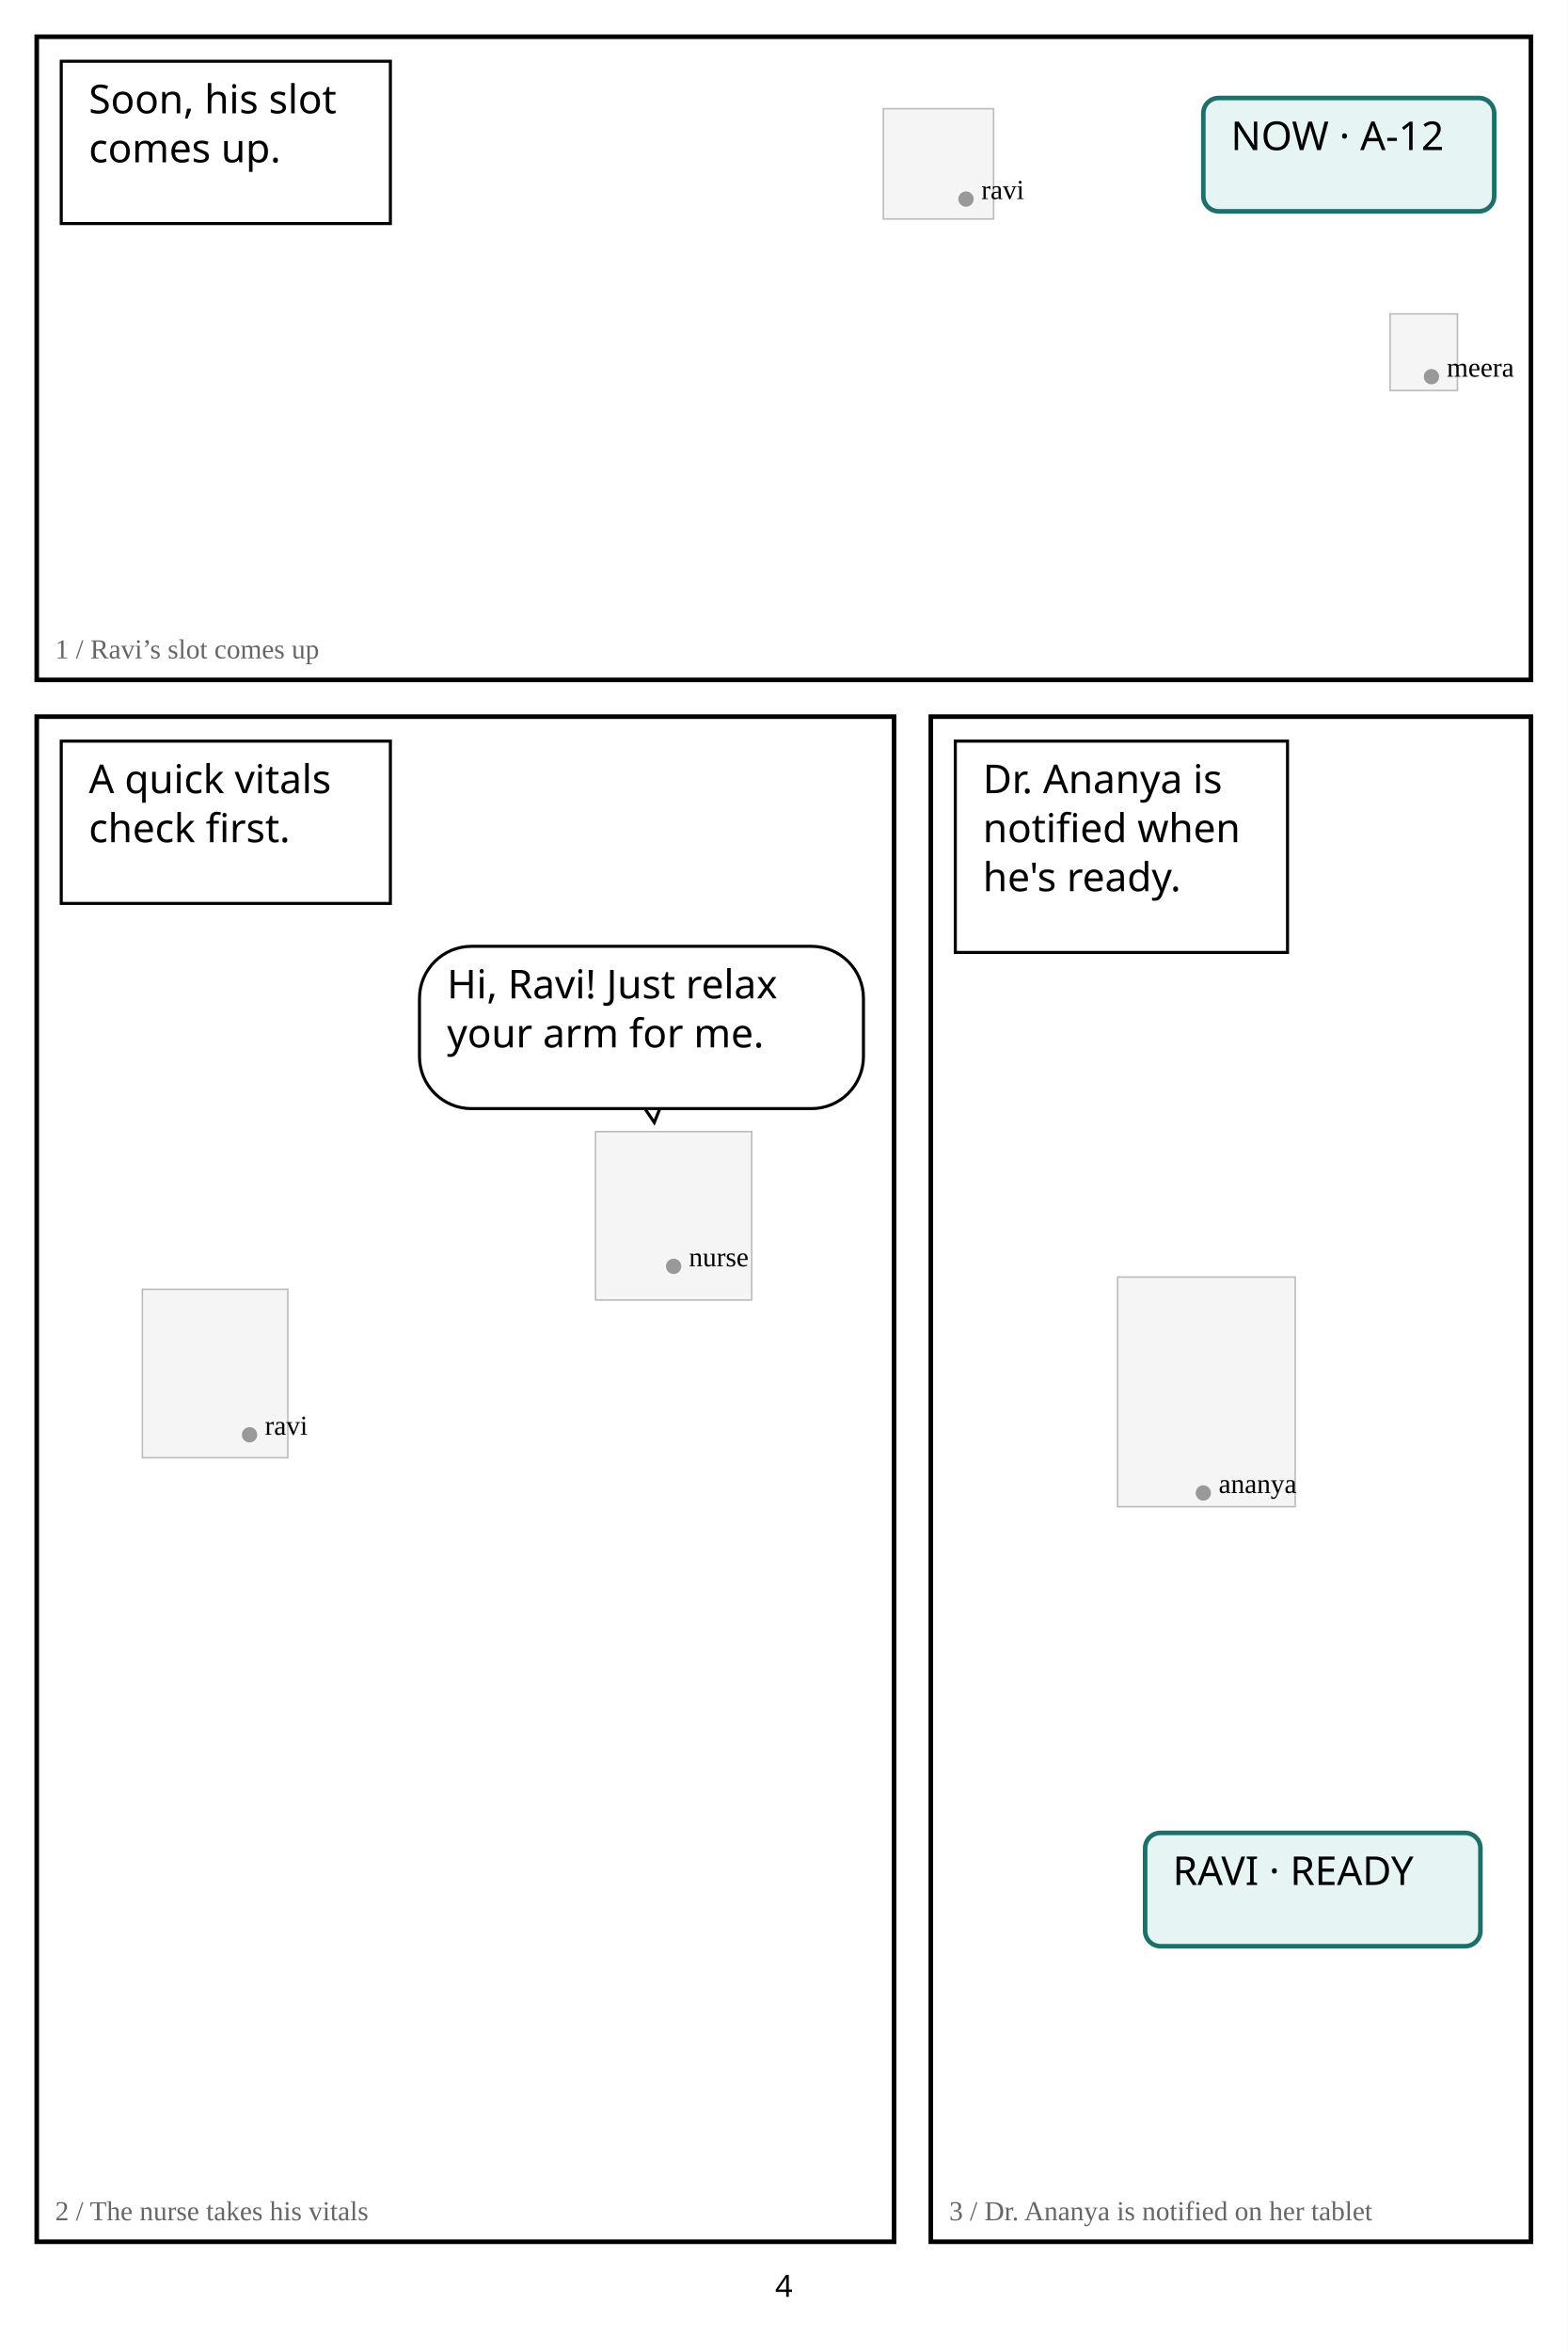
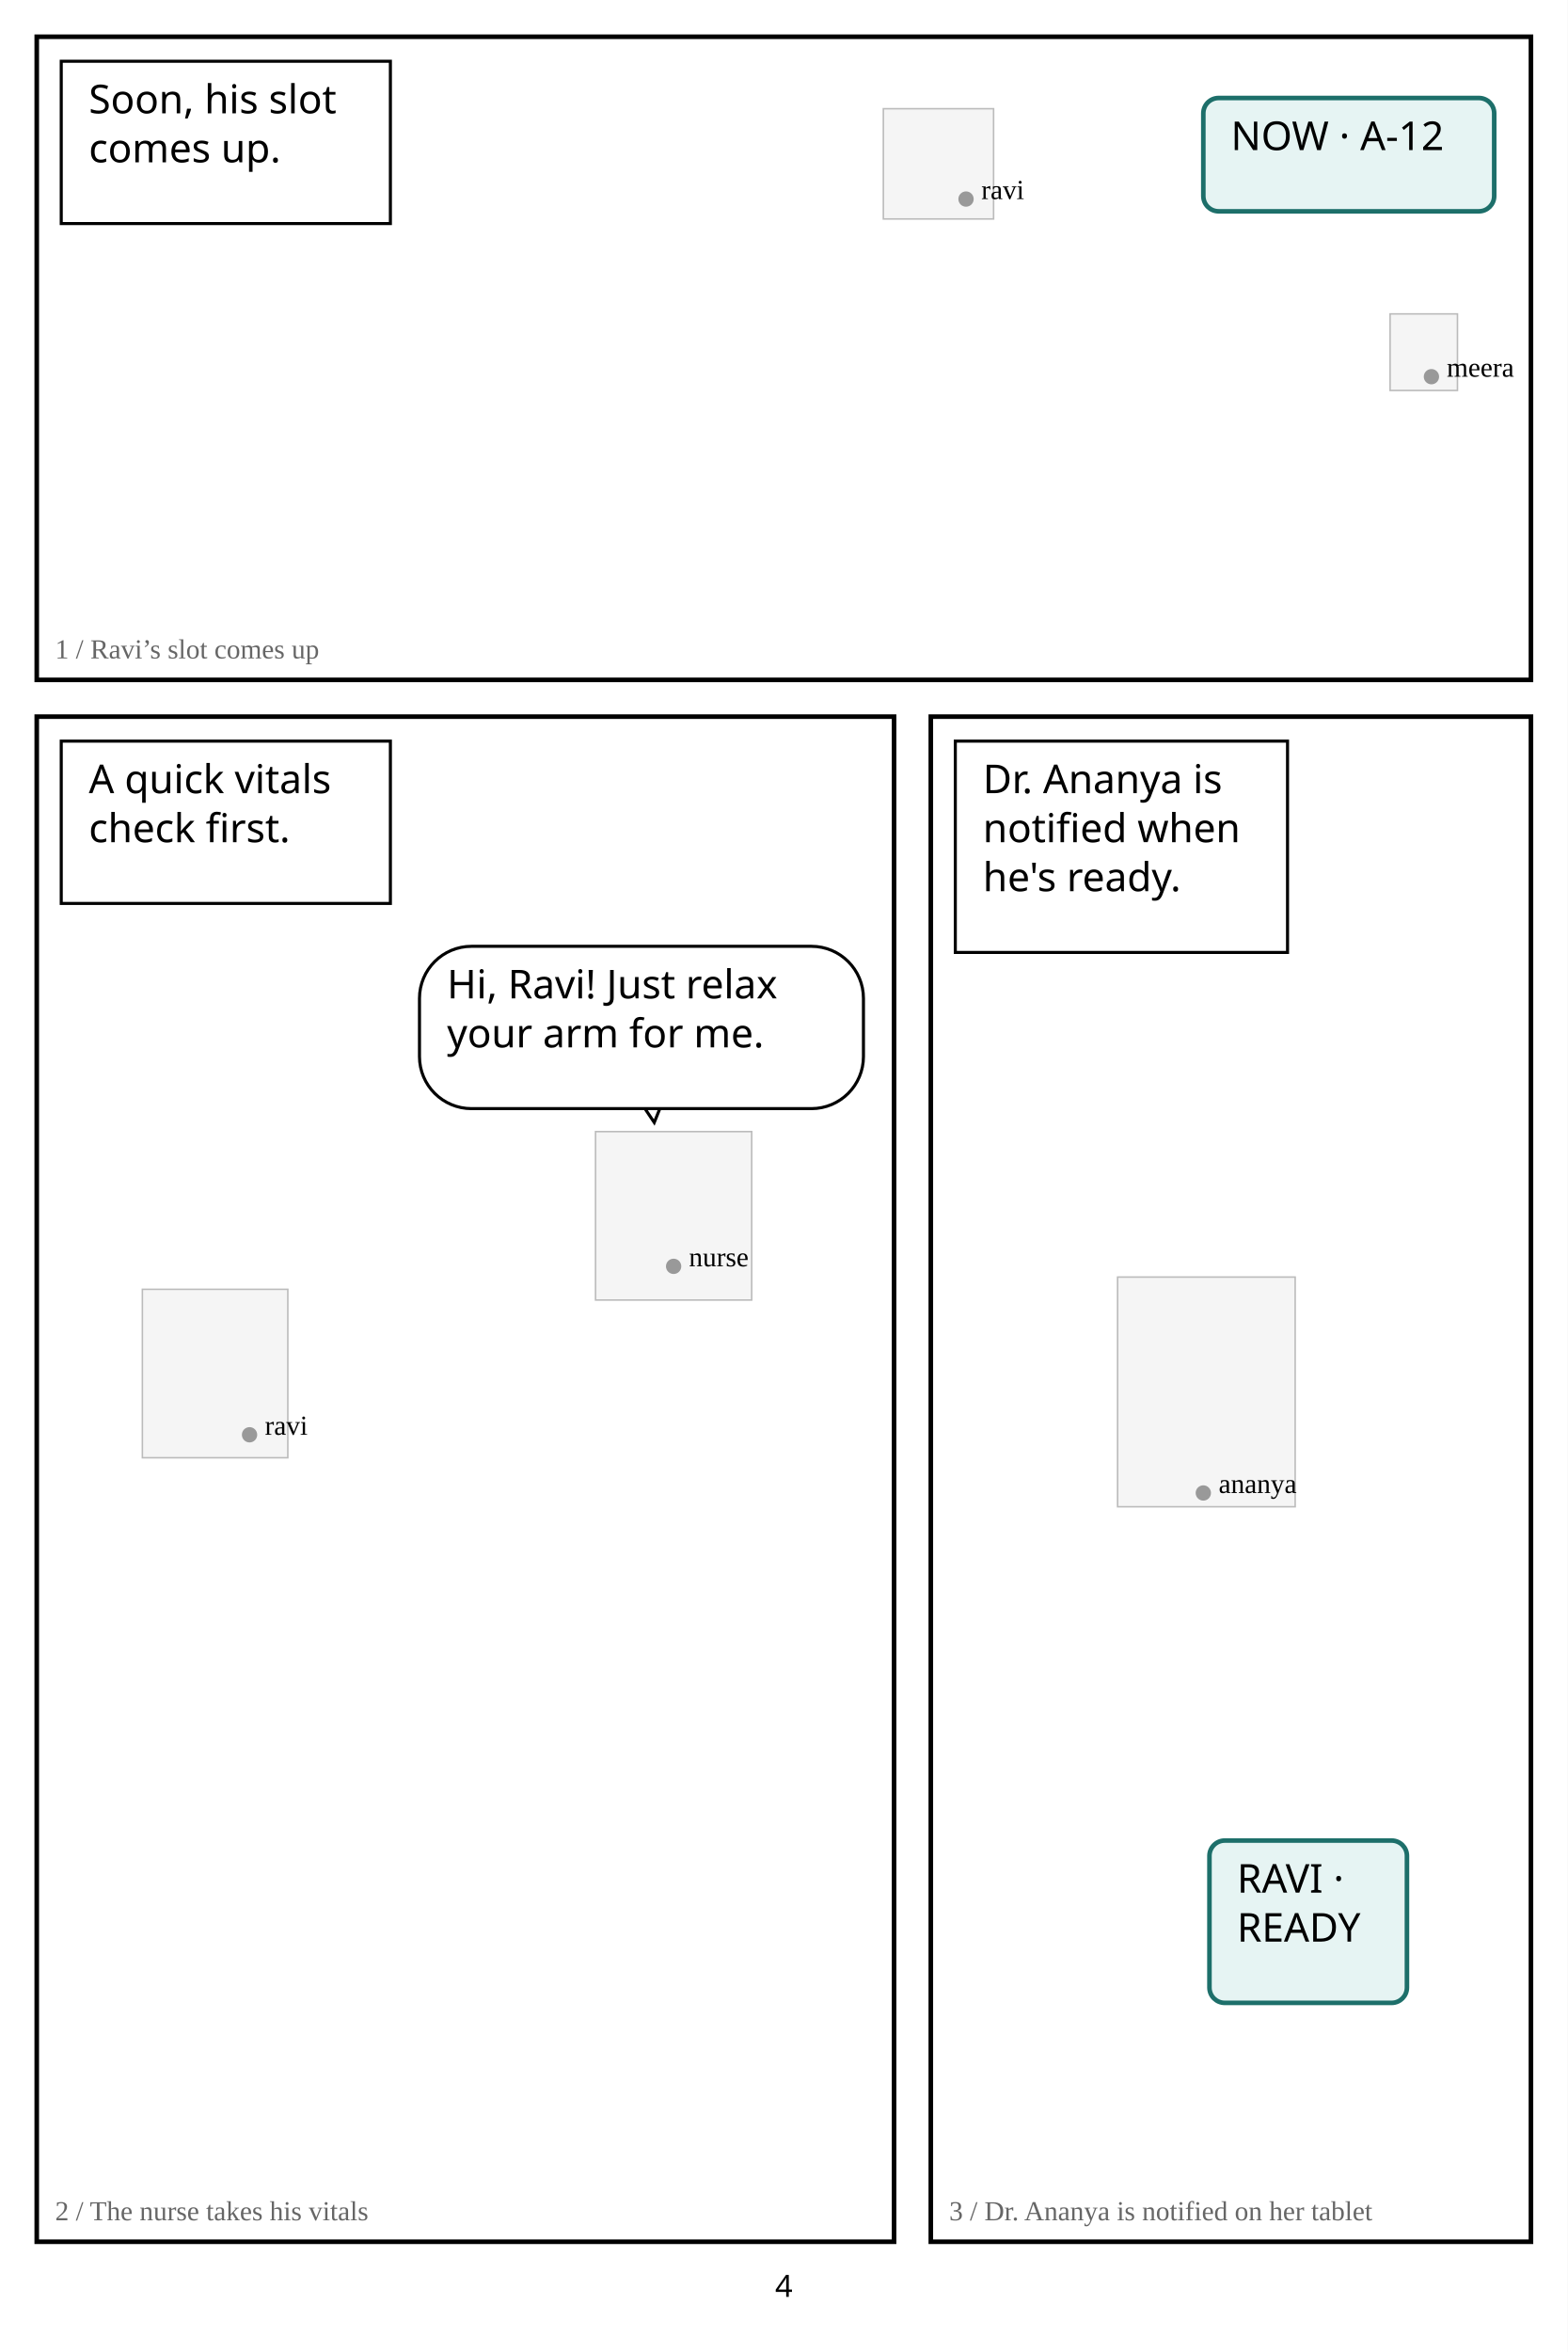
<svg xmlns="http://www.w3.org/2000/svg" width="1024" height="1536" viewBox="0 0 1024 1536">
  <rect width="1024" height="1536" fill="white" />
  <rect x="577" y="71" width="72" height="72" fill="#f5f5f5" stroke="#bbb" />
  <circle cx="631" cy="130" r="5" fill="#999" />
  <text x="641" y="130" font-size="18">ravi</text>
  <rect x="908" y="205" width="44" height="50" fill="#f5f5f5" stroke="#bbb" />
  <circle cx="935" cy="246" r="5" fill="#999" />
  <text x="945" y="246" font-size="18">meera</text>
  <rect x="24" y="24" width="976" height="420" fill="none" stroke="black" stroke-width="3" />
  <rect x="40" y="40" width="215" height="106" rx="34" fill="white" stroke="white" stroke-width="6" />
  <rect x="786" y="64" width="190" height="74" rx="34" fill="white" stroke="white" stroke-width="6" />
  <rect x="40" y="40" width="215" height="106" fill="white" stroke="black" stroke-width="2" />
  <text x="58" y="74" font-family="Meiryo,MS Gothic,sans-serif" font-size="26" fill="black">Soon, his slot </text>
  <text x="58" y="106" font-family="Meiryo,MS Gothic,sans-serif" font-size="26" fill="black">comes up.</text>
  <rect x="786" y="64" width="190" height="74" rx="10" fill="#e6f4f3" stroke="#1d6f6a" stroke-width="3" />
  <text x="804" y="98" font-family="Meiryo,MS Gothic,sans-serif" font-size="26" fill="black">NOW · A-12</text>
  <text x="36" y="430" font-size="18" fill="#666">1 / Ravi’s slot comes up</text>
  <rect x="93" y="842" width="95" height="110" fill="#f5f5f5" stroke="#bbb" />
  <circle cx="163" cy="937" r="5" fill="#999" />
  <text x="173" y="937" font-size="18">ravi</text>
  <rect x="389" y="739" width="102" height="110" fill="#f5f5f5" stroke="#bbb" />
  <circle cx="440" cy="827" r="5" fill="#999" />
  <text x="450" y="827" font-size="18">nurse</text>
  <rect x="24" y="468" width="560" height="996" fill="none" stroke="black" stroke-width="3" />
  <rect x="40" y="484" width="215" height="106" rx="34" fill="white" stroke="white" stroke-width="6" />
  <rect x="274" y="618" width="290" height="106" rx="34" fill="white" stroke="white" stroke-width="6" />
  <path d="M 418.601 720.036 L 427.353 733.054 L 432.601 720.036 Z" fill="white" stroke="white" stroke-width="6" stroke-linejoin="round" />
  <rect x="40" y="484" width="215" height="106" fill="white" stroke="black" stroke-width="2" />
  <text x="58" y="518" font-family="Meiryo,MS Gothic,sans-serif" font-size="26" fill="black">A quick vitals </text>
  <text x="58" y="550" font-family="Meiryo,MS Gothic,sans-serif" font-size="26" fill="black">check first.</text>
  <path data-speaker="nurse" d="M 418.601 720.036 L 427.353 733.054 L 432.601 720.036" fill="white" stroke="black" stroke-width="2" />
  <rect x="274" y="618" width="290" height="106" rx="34" fill="white" stroke="black" stroke-width="2" />
  <text x="292" y="652" font-family="Meiryo,MS Gothic,sans-serif" font-size="26" fill="black">Hi, Ravi! Just relax </text>
  <text x="292" y="684" font-family="Meiryo,MS Gothic,sans-serif" font-size="26" fill="black">your arm for me.</text>
  <text x="36" y="1450" font-size="18" fill="#666">2 / The nurse takes his vitals</text>
  <rect x="730" y="834" width="116" height="150" fill="#f5f5f5" stroke="#bbb" />
  <circle cx="786" cy="975" r="5" fill="#999" />
  <text x="796" y="975" font-size="18">ananya</text>
  <rect x="608" y="468" width="392" height="996" fill="none" stroke="black" stroke-width="3" />
  <rect x="624" y="484" width="217" height="138" rx="34" fill="white" stroke="white" stroke-width="6" />
-   <rect x="748" y="1197" width="219" height="74" rx="34" fill="white" stroke="white" stroke-width="6" />
+   <rect x="790" y="1202" width="129" height="106" rx="34" fill="white" stroke="white" stroke-width="6" />
  <rect x="624" y="484" width="217" height="138" fill="white" stroke="black" stroke-width="2" />
  <text x="642" y="518" font-family="Meiryo,MS Gothic,sans-serif" font-size="26" fill="black">Dr. Ananya is </text>
  <text x="642" y="550" font-family="Meiryo,MS Gothic,sans-serif" font-size="26" fill="black">notified when </text>
  <text x="642" y="582" font-family="Meiryo,MS Gothic,sans-serif" font-size="26" fill="black">he's ready.</text>
-   <rect x="748" y="1197" width="219" height="74" rx="10" fill="#e6f4f3" stroke="#1d6f6a" stroke-width="3" />
-   <text x="766" y="1231" font-family="Meiryo,MS Gothic,sans-serif" font-size="26" fill="black">RAVI · READY</text>
+   <rect x="790" y="1202" width="129" height="106" rx="10" fill="#e6f4f3" stroke="#1d6f6a" stroke-width="3" />
+   <text x="808" y="1236" font-family="Meiryo,MS Gothic,sans-serif" font-size="26" fill="black">RAVI · </text>
+   <text x="808" y="1268" font-family="Meiryo,MS Gothic,sans-serif" font-size="26" fill="black">READY</text>
  <text x="620" y="1450" font-size="18" fill="#666">3 / Dr. Ananya is notified on her tablet</text>
  <text x="512" y="1500" text-anchor="middle" font-family="sans-serif" font-size="20">4</text>
</svg>
